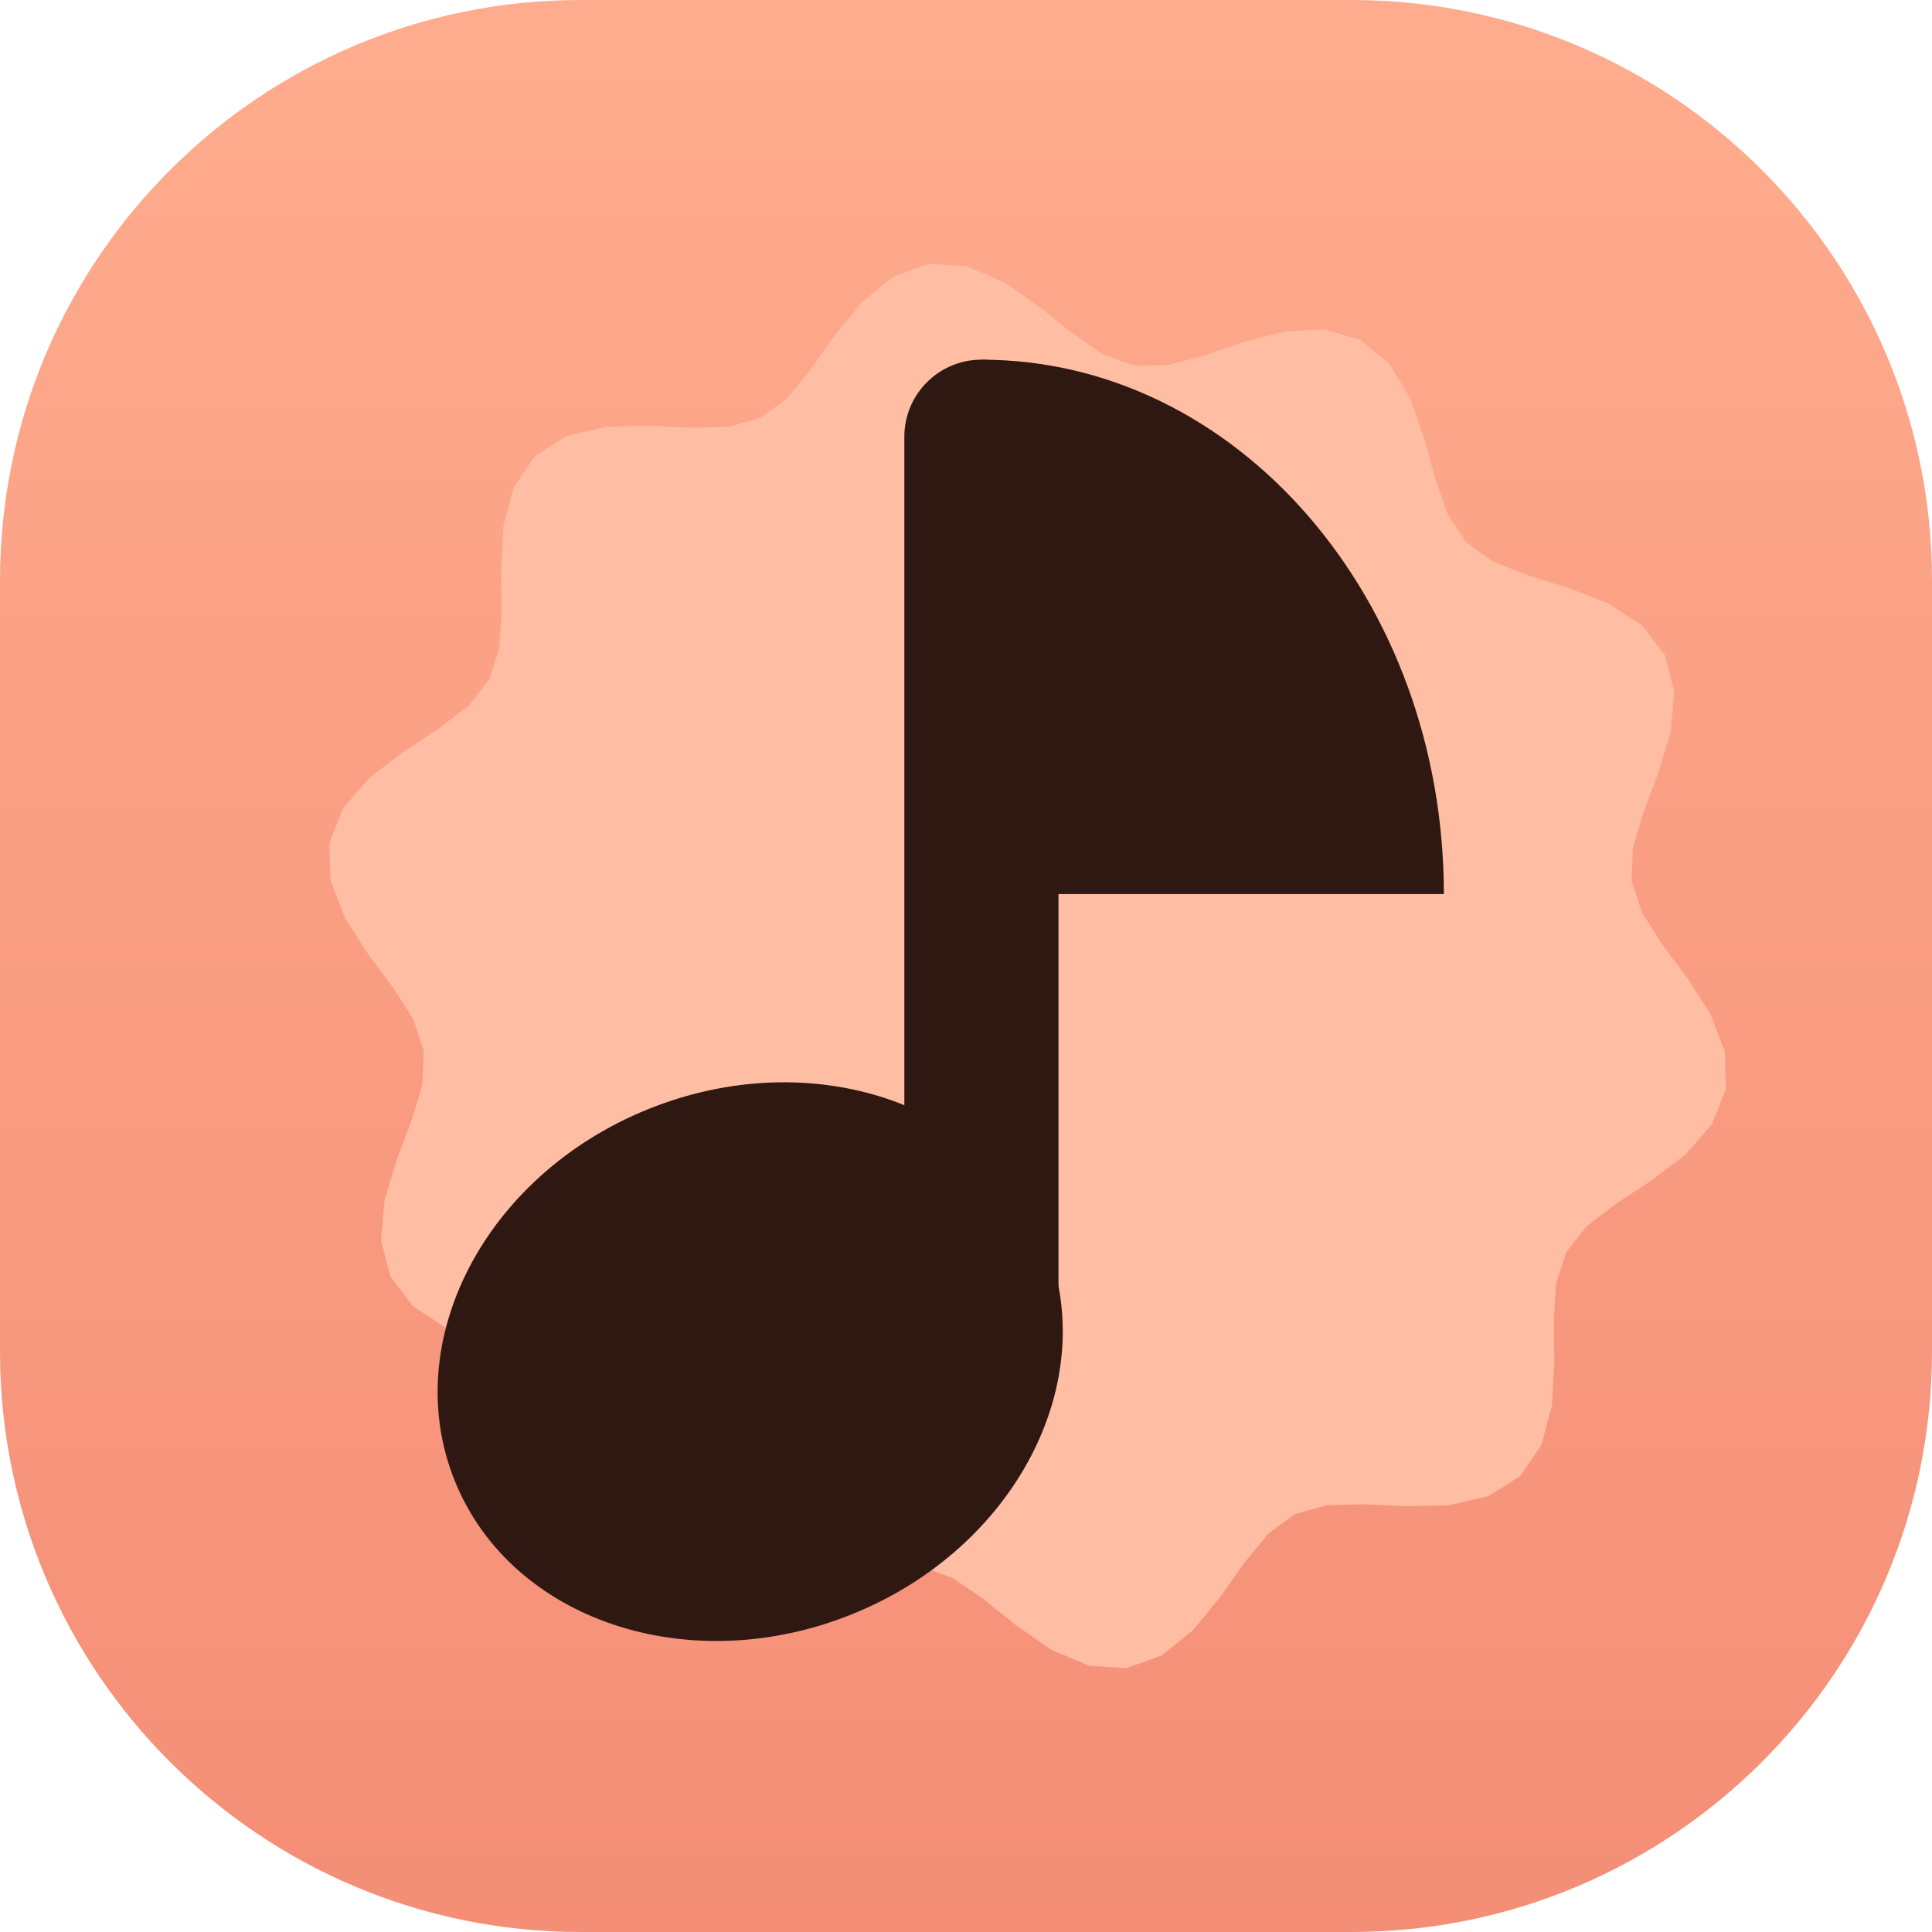
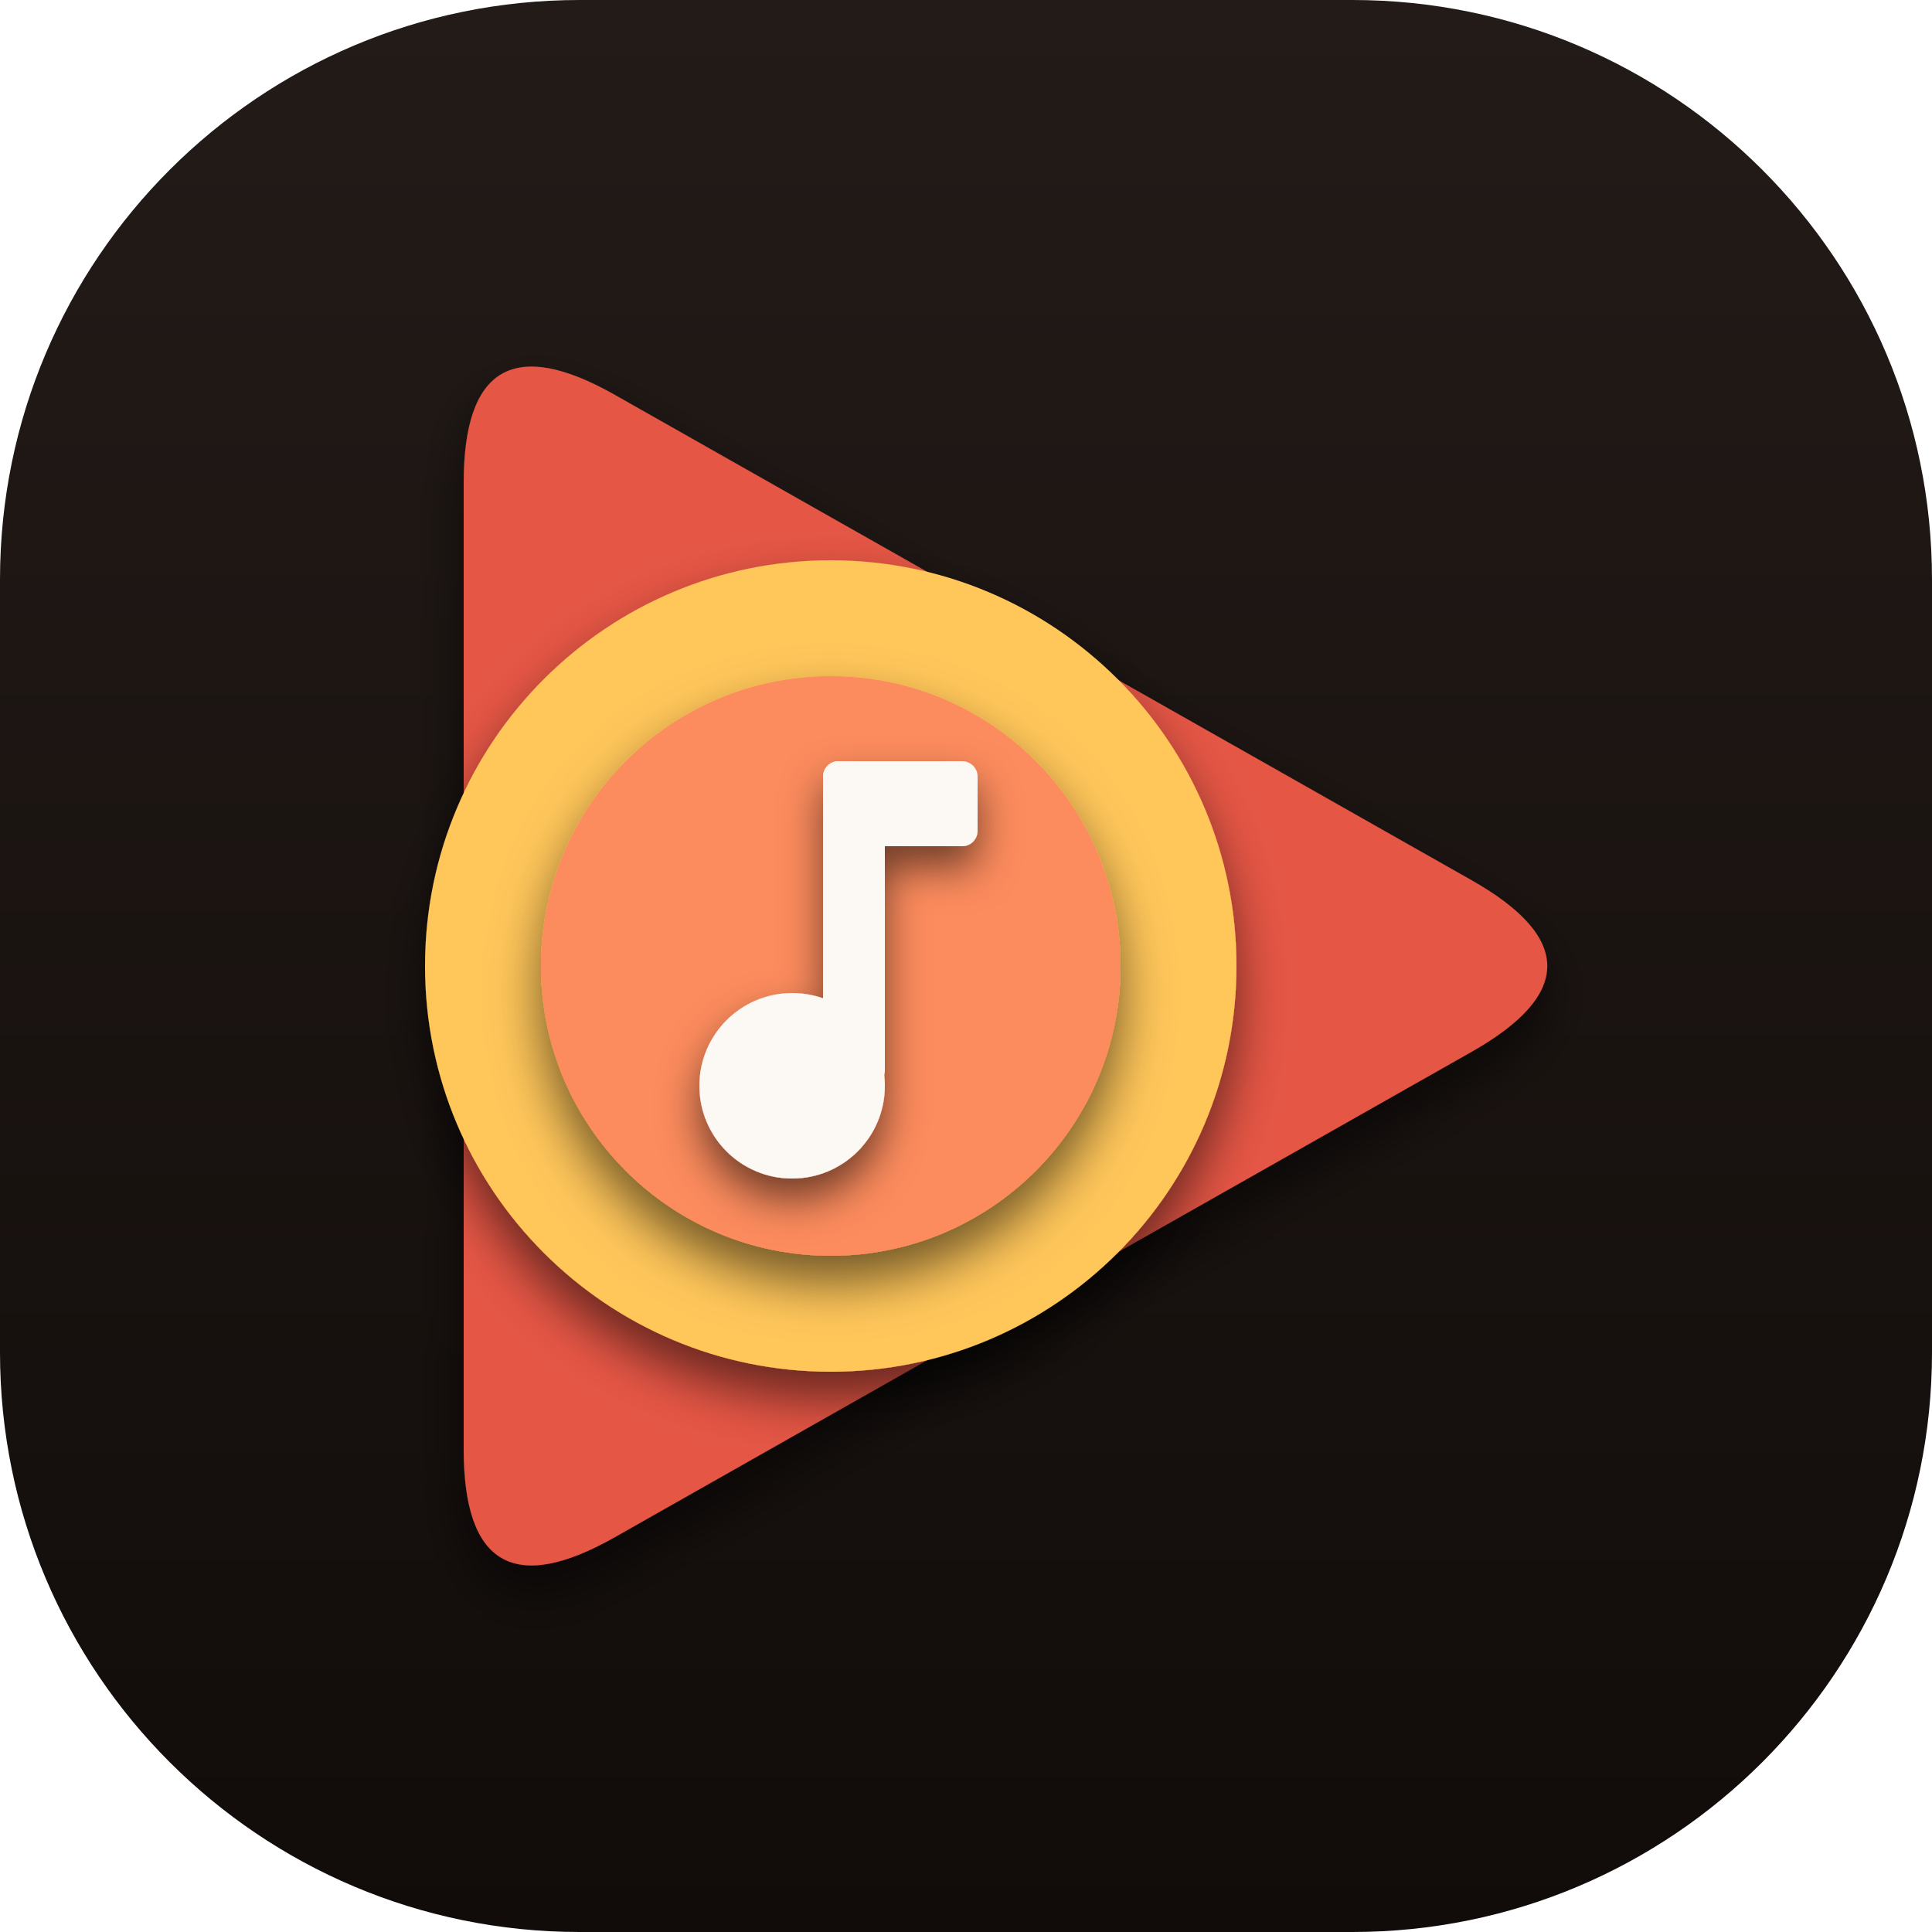
- <svg xmlns="http://www.w3.org/2000/svg" viewBox="0 0 376 376" width="376" height="376">
+ <svg xmlns="http://www.w3.org/2000/svg" viewBox="0 0 100 100" width="32" height="32">
  <defs>
-     <linearGradient id="bg" x1="0" y1="0" x2="0" y2="1">
-       <stop offset="0" stop-color="#FFAC8E" />
-       <stop offset="1" stop-color="#F48E76" />
+     <linearGradient id="mmt" x1="0" y1="0" x2="0" y2="1">
+       <stop offset="0" stop-color="#231b18" />
+       <stop offset="1" stop-color="#110c0a" />
    </linearGradient>
-     <clipPath id="tile">
-       <rect width="376" height="376" rx="113" />
-     </clipPath>
+     <filter id="mms" x="-20%" y="-20%" width="140%" height="150%">
+       <feDropShadow dx="0" dy="1.4" stdDeviation="1.3" flood-color="#000" flood-opacity="0.55" />
+     </filter>
  </defs>
-   <g clip-path="url(#tile)">
-     <rect width="376" height="376" fill="url(#bg)" />
-     <g transform="translate(62 50) rotate(10 138 138) scale(2.76)">
-       <path d="M100.00 50.00L99.46 52.59L97.99 55.04L95.93 57.27L93.77 59.30L91.99 61.25L90.90 63.29L90.58 65.58L90.88 68.20L91.43 71.11L91.79 74.12L91.54 76.98L90.45 79.39L88.49 81.17L85.86 82.29L82.88 82.88L79.94 83.26L77.36 83.78L75.27 84.79L73.67 86.46L72.38 88.75L71.11 91.43L69.63 94.08L67.75 96.24L65.45 97.55L62.82 97.84L60.03 97.20L57.27 95.93L54.68 94.50L52.27 93.41L50.00 93.00L47.73 93.41L45.32 94.50L42.73 95.93L39.97 97.20L37.18 97.84L34.55 97.55L32.25 96.24L30.37 94.08L28.89 91.43L27.63 88.75L26.33 86.46L24.73 84.79L22.64 83.78L20.06 83.26L17.12 82.88L14.14 82.29L11.51 81.17L9.55 79.39L8.46 76.98L8.21 74.12L8.57 71.11L9.12 68.20L9.42 65.58L9.10 63.29L8.01 61.25L6.23 59.30L4.07 57.27L2.01 55.04L0.54 52.59L0.00 50.00L0.54 47.41L2.01 44.96L4.07 42.73L6.23 40.70L8.01 38.75L9.10 36.71L9.42 34.42L9.12 31.80L8.57 28.89L8.21 25.87L8.46 23.02L9.55 20.61L11.51 18.83L14.14 17.71L17.12 17.12L20.06 16.74L22.64 16.22L24.73 15.21L26.33 13.54L27.62 11.25L28.89 8.57L30.37 5.92L32.25 3.76L34.55 2.45L37.18 2.16L39.97 2.80L42.73 4.07L45.32 5.50L47.73 6.59L50.00 7.00L52.27 6.59L54.68 5.50L57.27 4.07L60.03 2.80L62.82 2.16L65.45 2.45L67.75 3.76L69.63 5.92L71.11 8.57L72.38 11.25L73.67 13.54L75.27 15.21L77.36 16.22L79.94 16.74L82.88 17.12L85.86 17.71L88.49 18.83L90.45 20.61L91.54 23.02L91.79 25.87L91.43 28.89L90.88 31.80L90.58 34.42L90.90 36.71L91.99 38.75L93.77 40.70L95.93 42.73L97.99 44.96L99.46 47.41Z" fill="#FFBEA3" />
-     </g>
-     <g fill="#301812">
-       <ellipse cx="146" cy="265" rx="62" ry="53" transform="rotate(-22 146 265)" />
-       <rect x="176" y="70" width="30" height="200" rx="15" />
-       <path d="M191 70 A90 104 0 0 1 281 174 L191 174 Z" />
-     </g>
+   <rect width="100" height="100" rx="30" fill="url(#mmt)" />
+   <path d="M31.83 20.44Q24 16 24 25L24 75Q24 84 31.83 79.56L76.17 54.44Q84 50 76.17 45.56Z" fill="#e55745" filter="url(#mms)" />
+   <circle cx="43" cy="50" r="21" fill="#ffc65a" filter="url(#mms)" />
+   <circle cx="43" cy="50" r="15" fill="#fc8b5d" filter="url(#mms)" />
+   <g transform="translate(43 49) scale(0.8)" fill="#fcf8f3" filter="url(#mms)">
+     <circle cx="-2.5" cy="9" r="6" />
+     <rect x="-0.5" y="-12" width="4" height="21" rx="1" />
+     <rect x="-0.5" y="-12" width="10" height="5.5" rx="1" />
  </g>
</svg>
